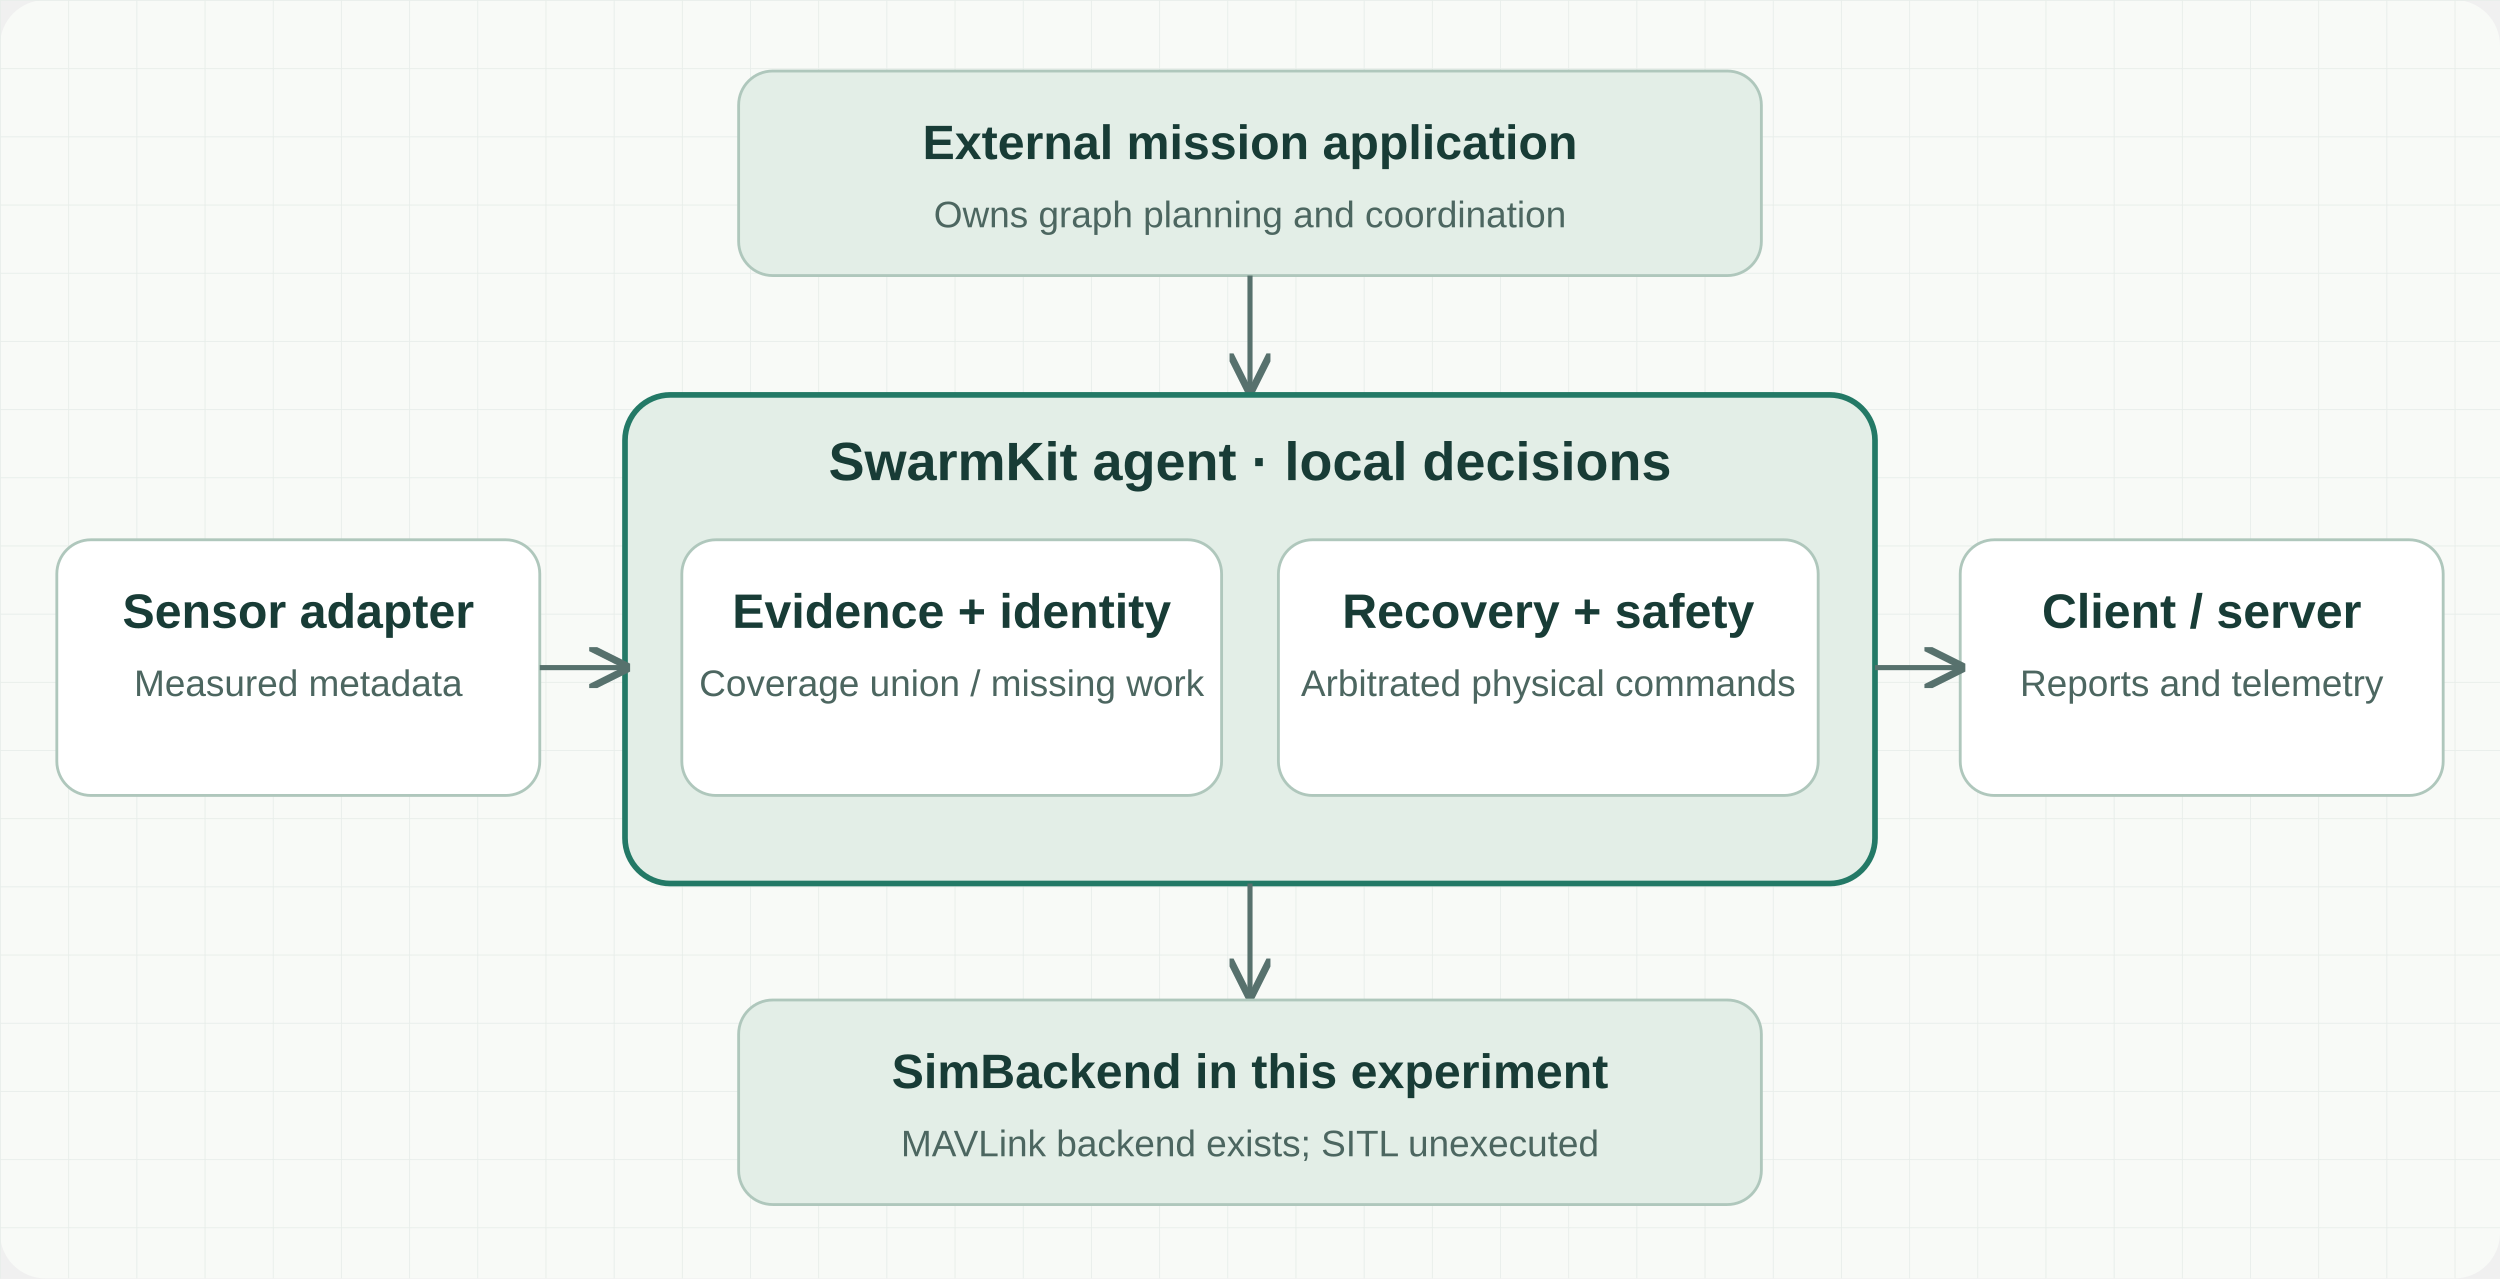
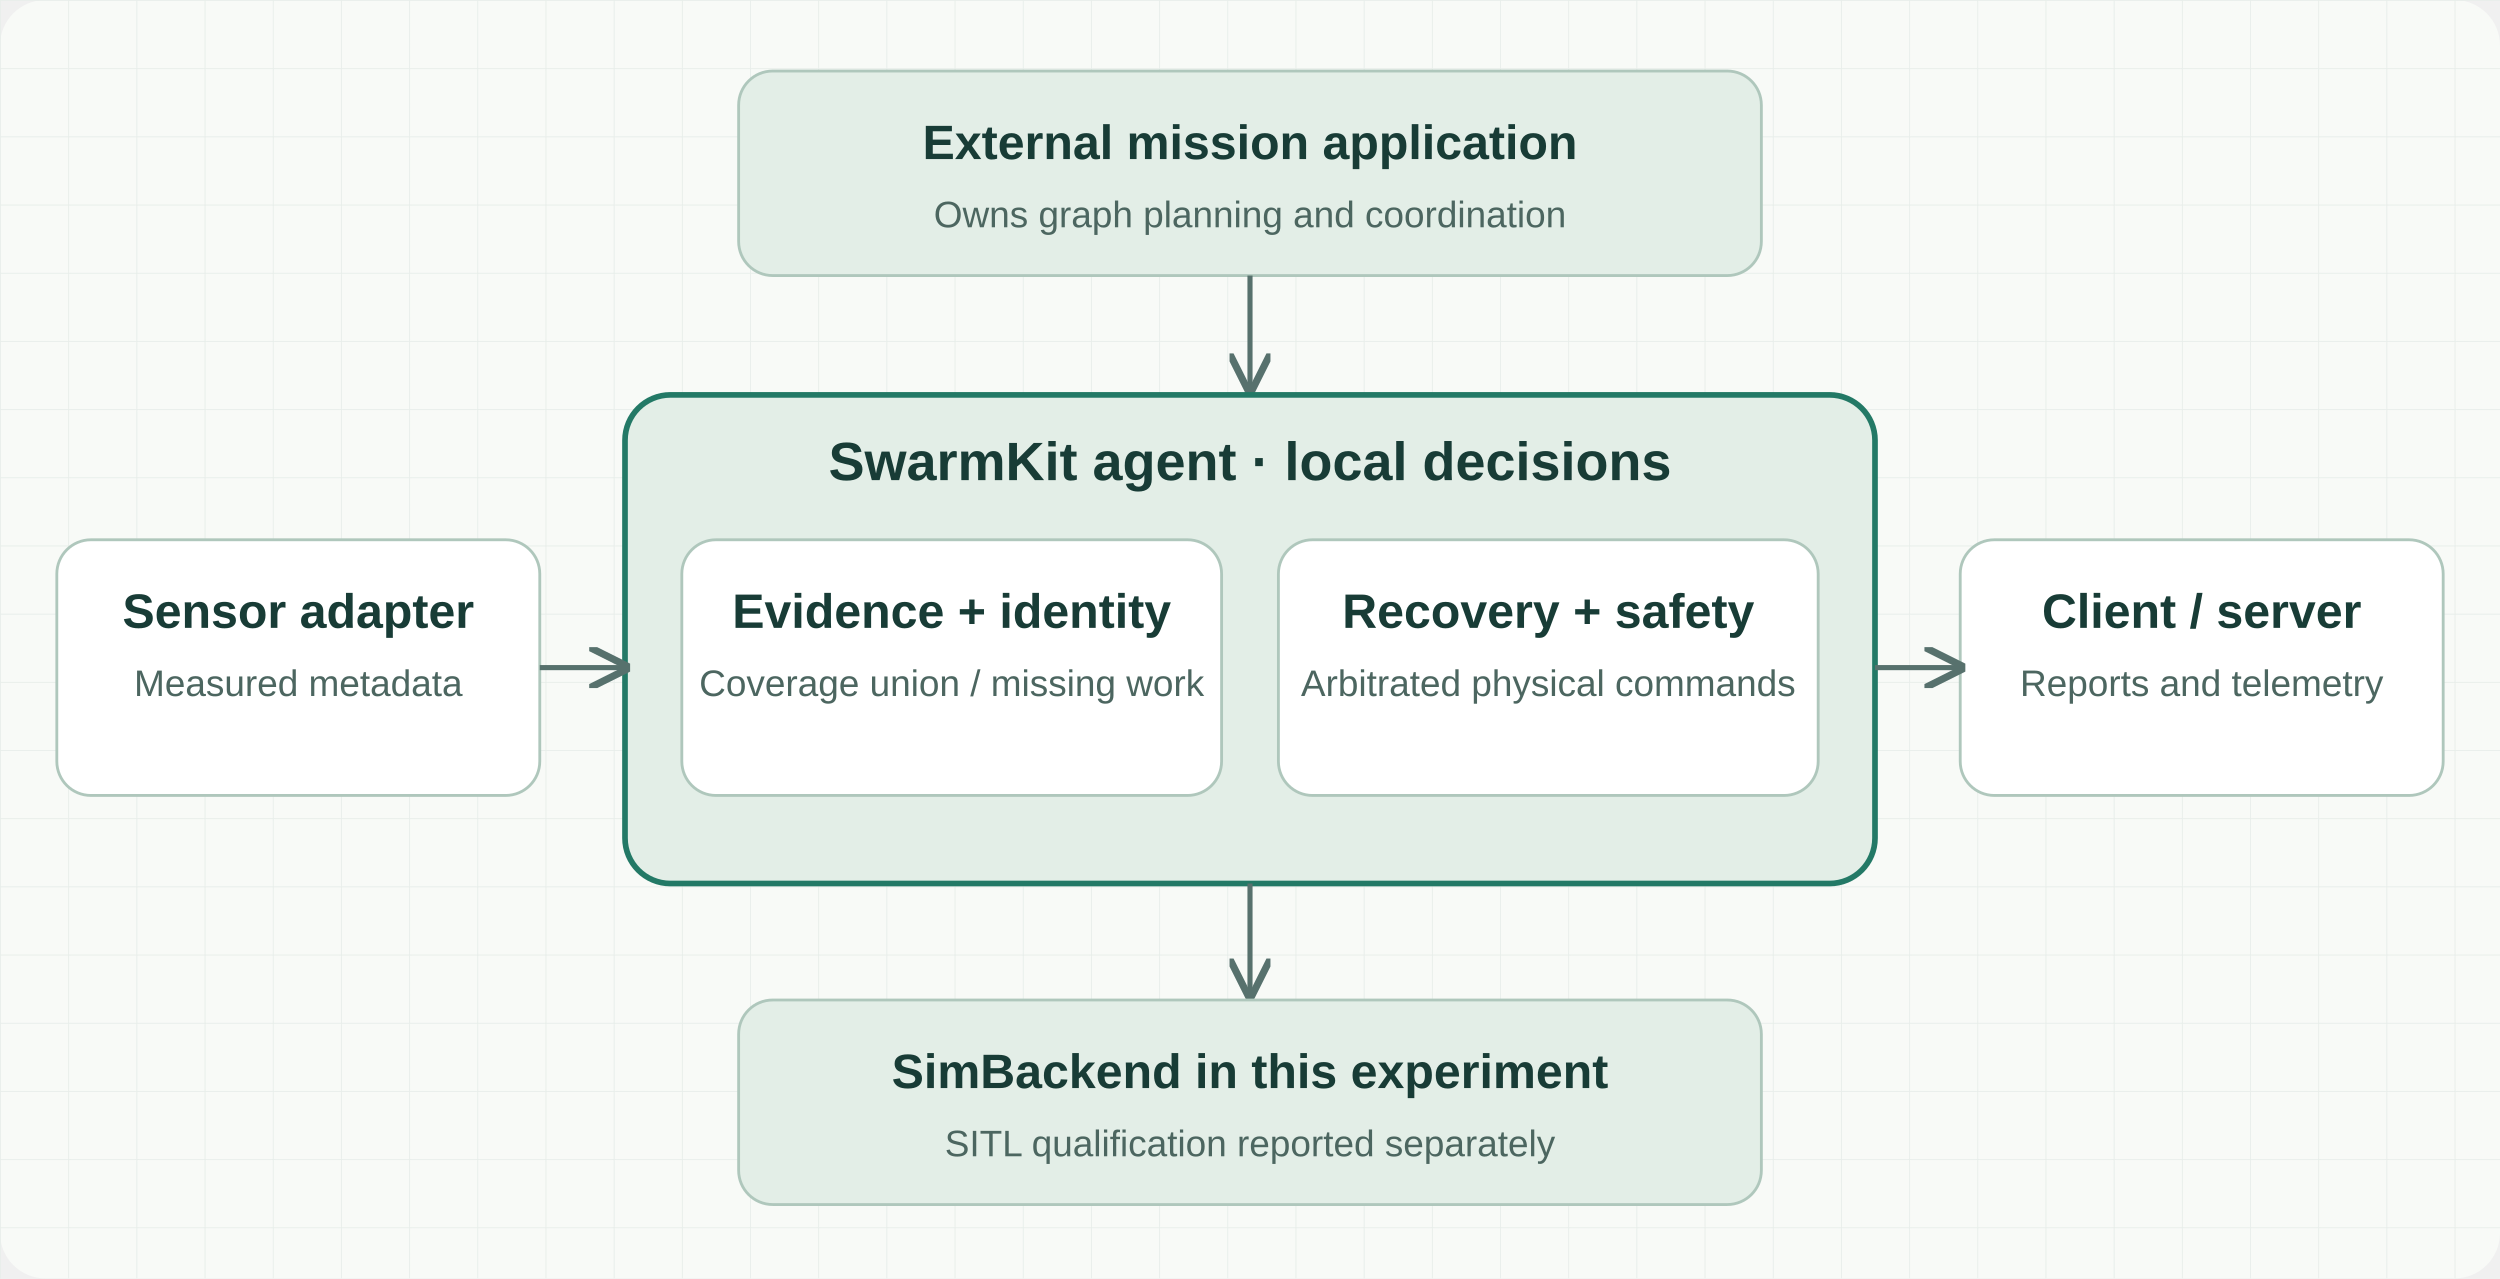
<svg xmlns="http://www.w3.org/2000/svg" viewBox="0 0 880 450" role="img" aria-labelledby="title desc">
  <defs>
    <marker id="arrow" markerWidth="8" markerHeight="8" refX="7" refY="4" orient="auto">
      <path d="M0 0L8 4L0 8" fill="none" stroke="#57716d" stroke-width="1.4" />
    </marker>
    <pattern id="grid" width="24" height="24" patternUnits="userSpaceOnUse">
      <path d="M24 0H0V24" fill="none" stroke="#e8eeea" stroke-width=".6" />
    </pattern>
  </defs>
  <rect width="880" height="450" rx="16" fill="#f8faf7" />
  <rect width="880" height="450" fill="url(#grid)" />
  <g font-family="Arial,sans-serif" fill="#183c36">
    <rect x="260" y="25" width="360" height="72" rx="12" fill="#e3eee7" stroke="#afc7bc" />
    <text x="440.0" y="56" text-anchor="middle" font-size="17" font-weight="600">External mission application</text>
    <text x="440.0" y="80" text-anchor="middle" font-size="13" fill="#4c6660">Owns graph planning and coordination</text>
    <path d="M440 97 L440 137" fill="none" stroke="#57716d" stroke-width="1.8" marker-end="url(#arrow)" />
    <rect x="220" y="139" width="440" height="172" rx="16" fill="#e3eee7" stroke="#237966" stroke-width="2" />
    <text x="440" y="169" text-anchor="middle" font-size="19" font-weight="600">SwarmKit agent · local decisions</text>
    <rect x="240" y="190" width="190" height="90" rx="12" fill="#fff" stroke="#afc7bc" />
    <text x="335.0" y="221" text-anchor="middle" font-size="17" font-weight="600">Evidence + identity</text>
    <text x="335.0" y="245" text-anchor="middle" font-size="13" fill="#4c6660">Coverage union / missing work</text>
    <rect x="450" y="190" width="190" height="90" rx="12" fill="#fff" stroke="#afc7bc" />
    <text x="545.0" y="221" text-anchor="middle" font-size="17" font-weight="600">Recovery + safety</text>
    <text x="545.0" y="245" text-anchor="middle" font-size="13" fill="#4c6660">Arbitrated physical commands</text>
    <rect x="20" y="190" width="170" height="90" rx="12" fill="#fff" stroke="#afc7bc" />
    <text x="105.0" y="221" text-anchor="middle" font-size="17" font-weight="600">Sensor adapter</text>
    <text x="105.0" y="245" text-anchor="middle" font-size="13" fill="#4c6660">Measured metadata</text>
    <path d="M190 235 L220 235" fill="none" stroke="#57716d" stroke-width="1.8" marker-end="url(#arrow)" />
    <rect x="690" y="190" width="170" height="90" rx="12" fill="#fff" stroke="#afc7bc" />
    <text x="775.0" y="221" text-anchor="middle" font-size="17" font-weight="600">Client / server</text>
    <text x="775.0" y="245" text-anchor="middle" font-size="13" fill="#4c6660">Reports and telemetry</text>
    <path d="M660 235 L690 235" fill="none" stroke="#57716d" stroke-width="1.8" marker-end="url(#arrow)" />
    <path d="M440 311 L440 350" fill="none" stroke="#57716d" stroke-width="1.8" marker-end="url(#arrow)" />
    <rect x="260" y="352" width="360" height="72" rx="12" fill="#e3eee7" stroke="#afc7bc" />
    <text x="440.0" y="383" text-anchor="middle" font-size="17" font-weight="600">SimBackend in this experiment</text>
-     <text x="440.0" y="407" text-anchor="middle" font-size="13" fill="#4c6660">MAVLink backend exists; SITL unexecuted</text>
+     <text x="440.0" y="407" text-anchor="middle" font-size="13" fill="#4c6660">SITL qualification reported separately</text>
  </g>
</svg>
